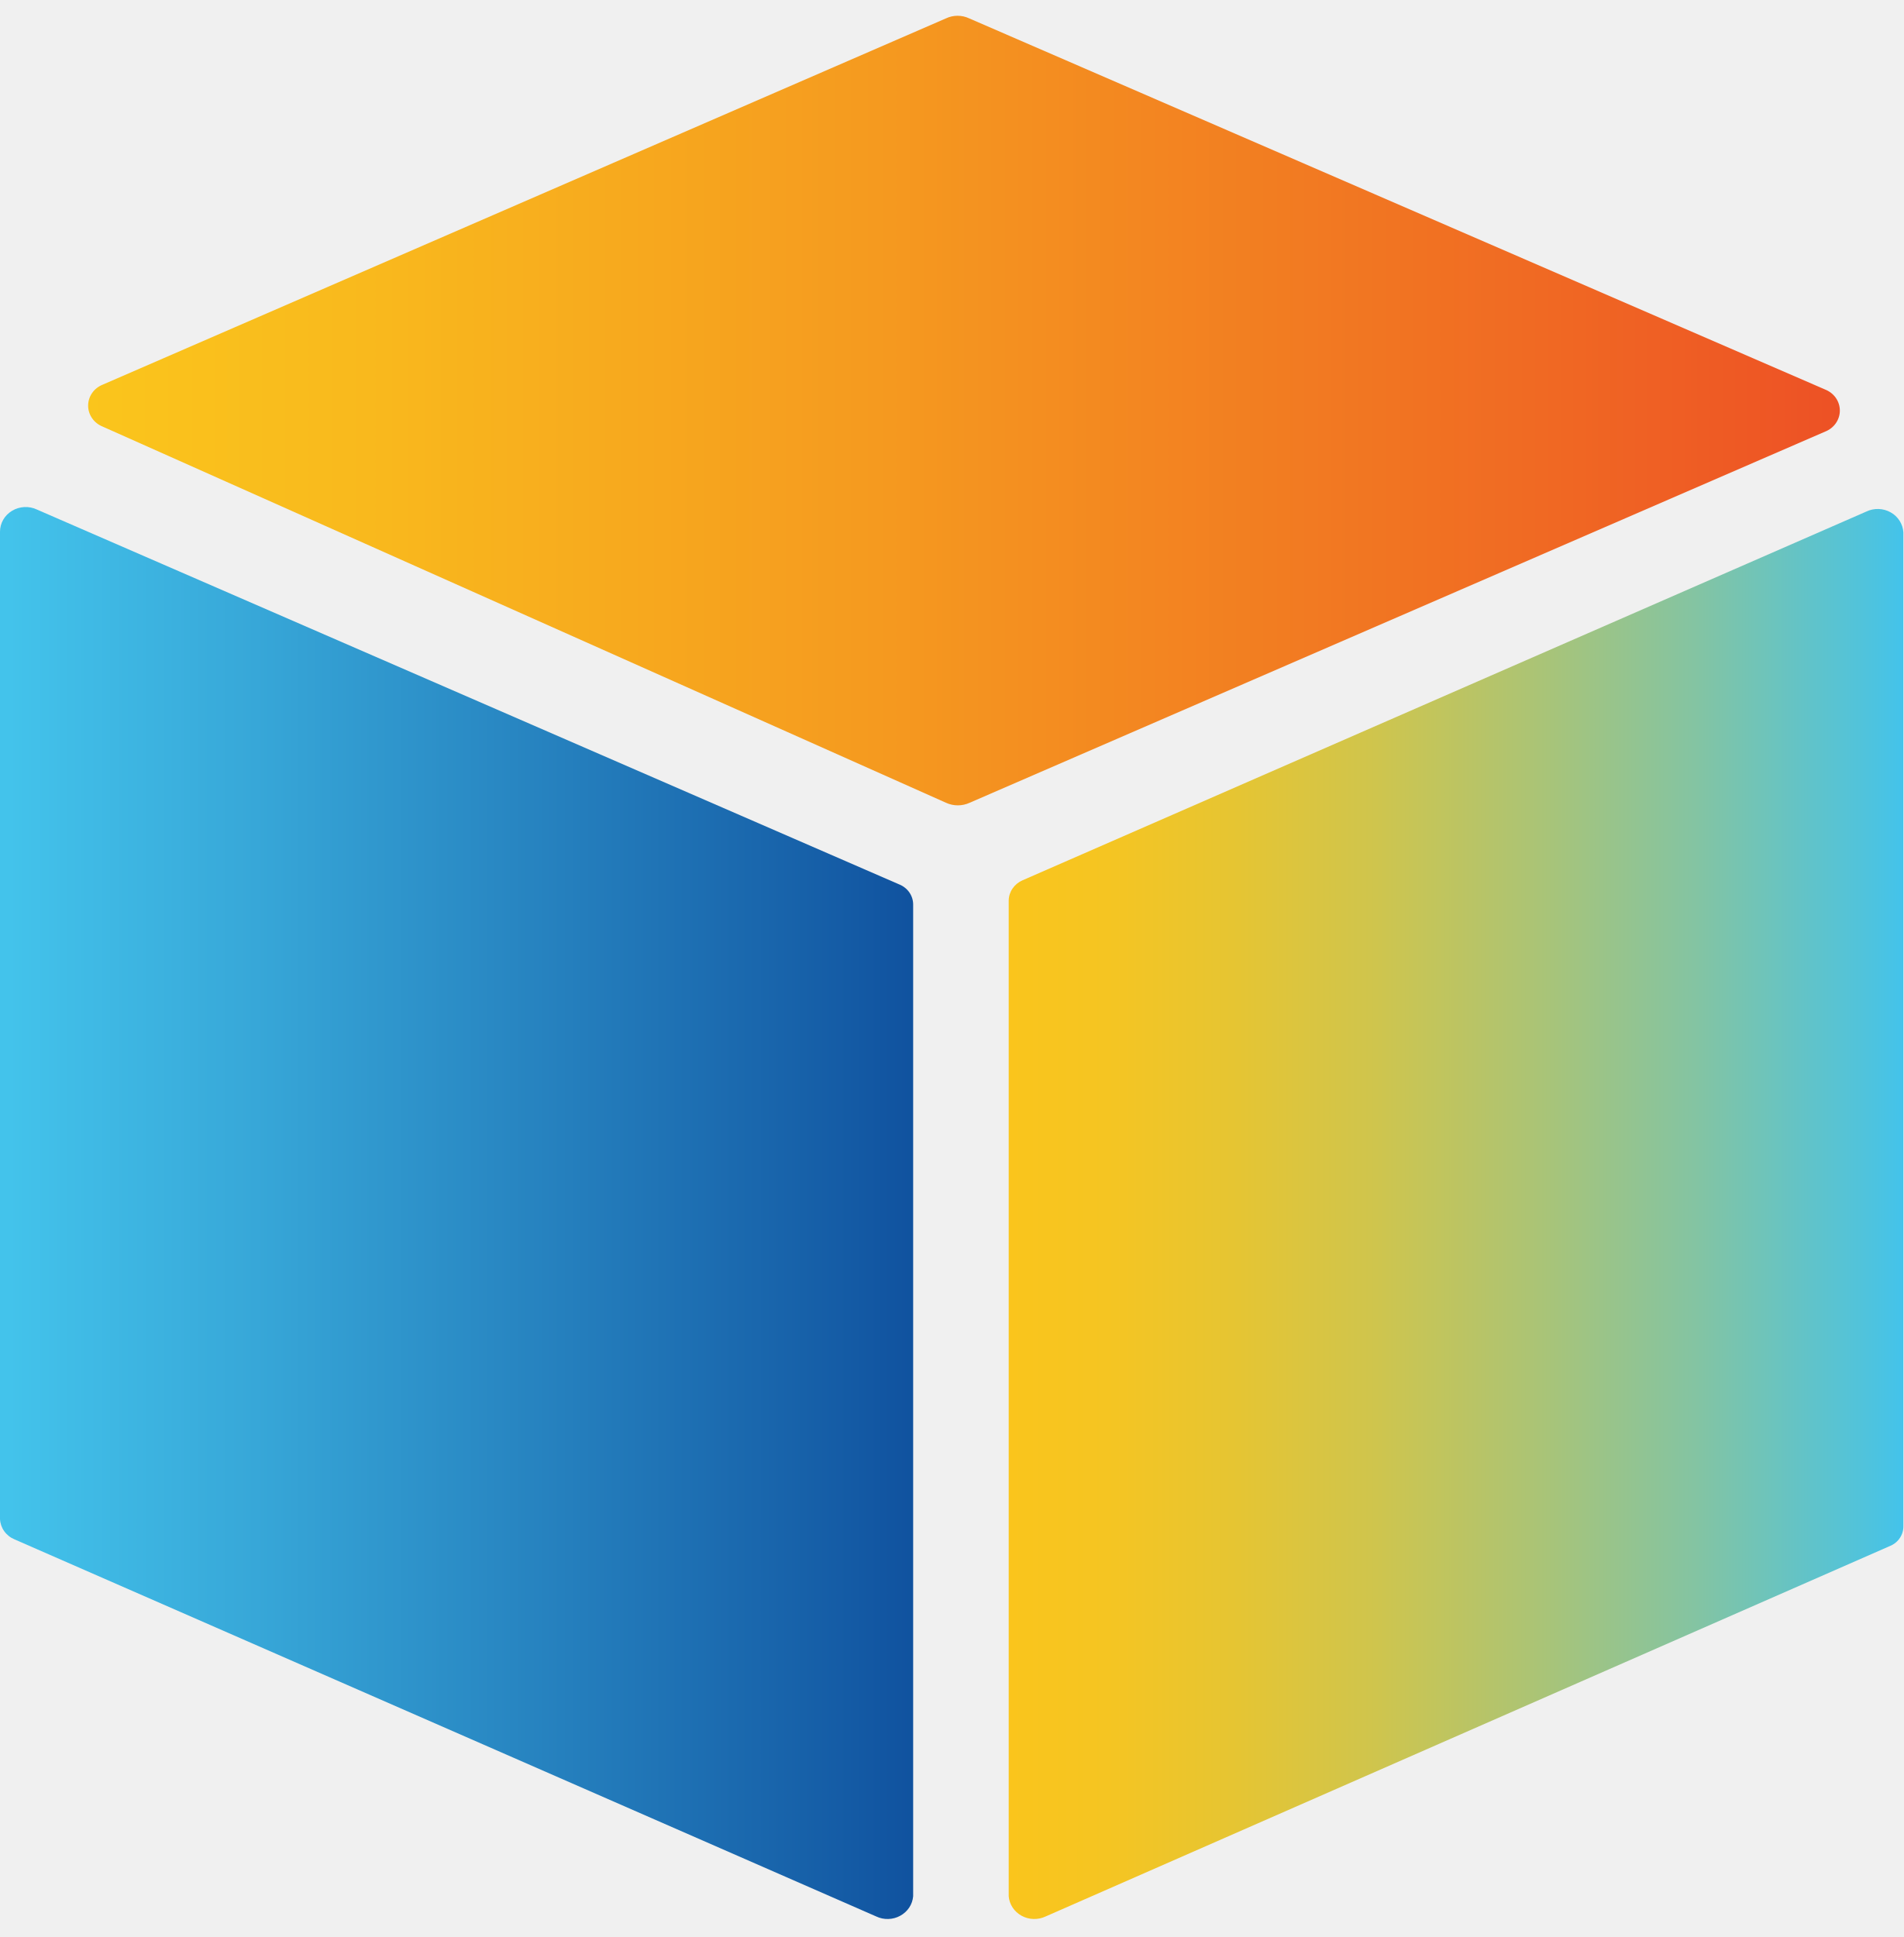
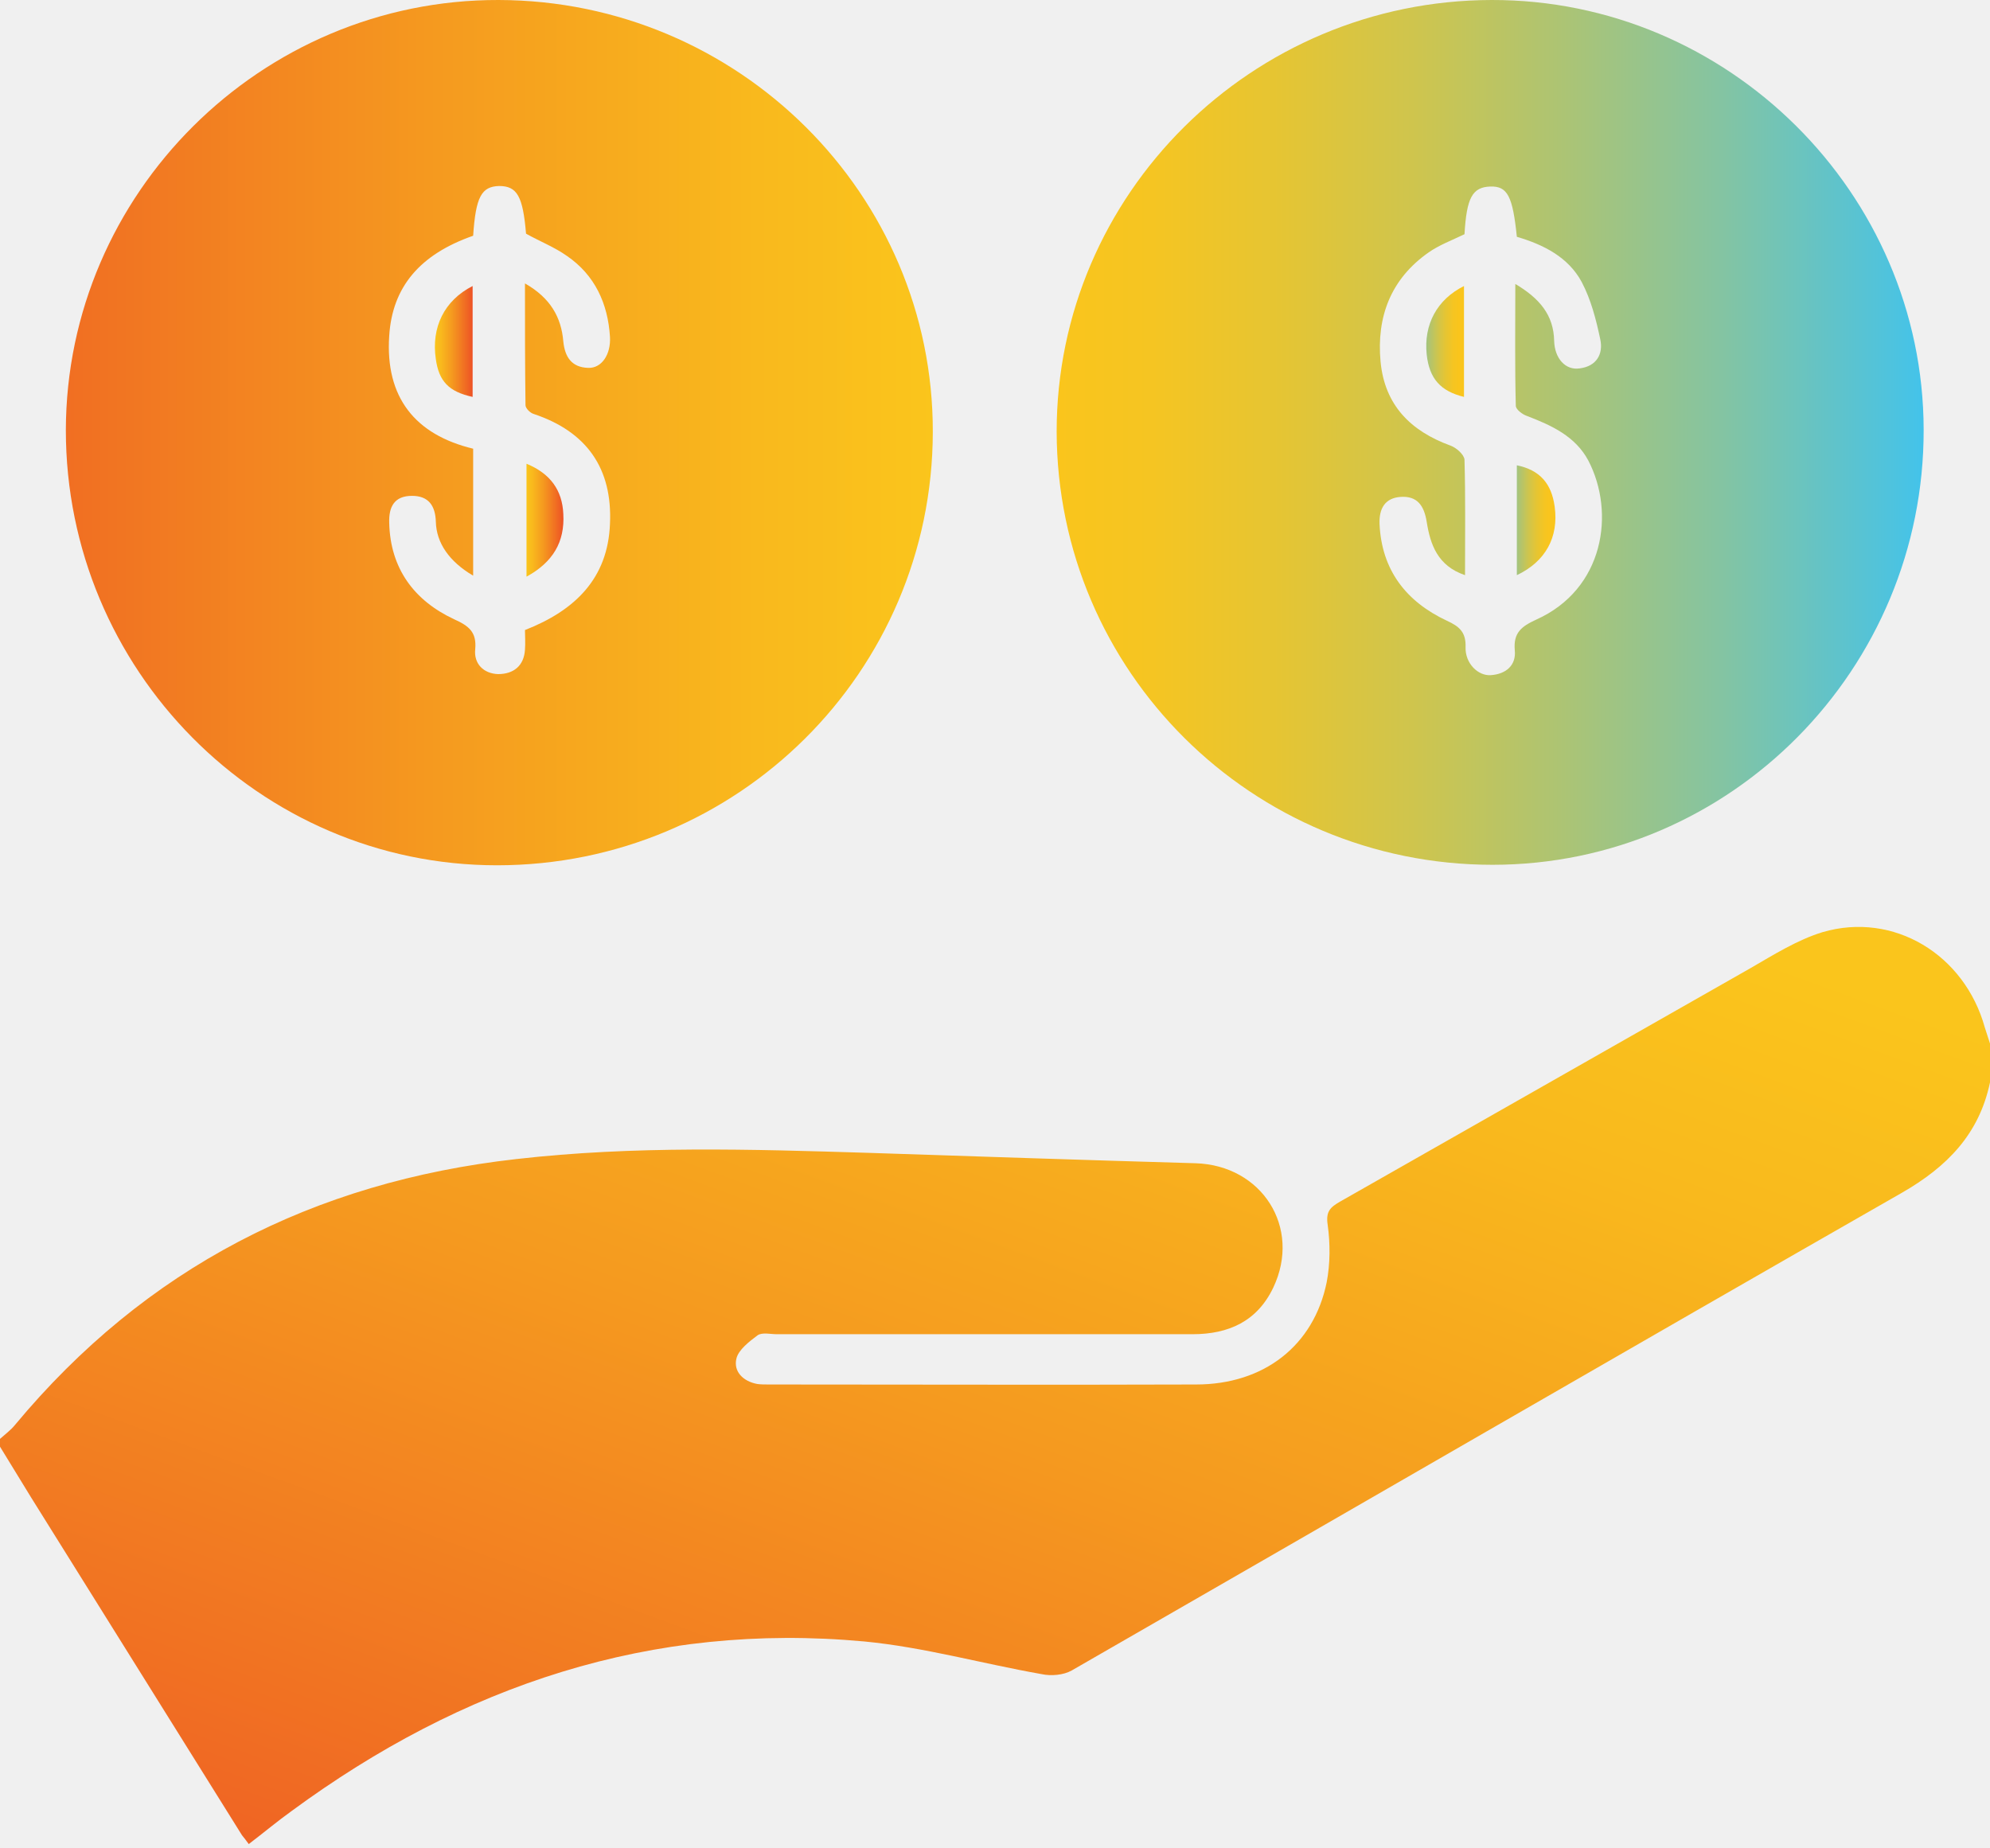
- <svg xmlns="http://www.w3.org/2000/svg" width="56" height="57" viewBox="0 0 56 57" fill="none">
-   <g clip-path="url(#clip0_641_1006)">
-     <path d="M1.5163e-06 15.648V44.701C0.006 44.829 0.048 44.952 0.123 45.057C0.198 45.163 0.302 45.246 0.423 45.297L25.779 56.395C25.89 56.448 26.012 56.474 26.136 56.47C26.259 56.467 26.38 56.434 26.487 56.375C26.595 56.316 26.685 56.233 26.752 56.133C26.818 56.033 26.857 55.918 26.867 55.8V26.616C26.867 26.487 26.826 26.361 26.751 26.255C26.675 26.149 26.568 26.067 26.444 26.02L1.088 14.995C0.973 14.94 0.845 14.915 0.717 14.921C0.588 14.928 0.464 14.965 0.355 15.031C0.246 15.096 0.156 15.187 0.094 15.295C0.032 15.403 -0 15.525 1.5163e-06 15.648Z" fill="url(#paint0_linear_641_1006)" />
-     <path d="M29.678 26.499V55.8C29.687 55.918 29.727 56.032 29.793 56.133C29.859 56.233 29.95 56.316 30.057 56.375C30.165 56.434 30.285 56.467 30.409 56.47C30.532 56.473 30.655 56.448 30.766 56.395L55.593 45.5C55.716 45.453 55.821 45.37 55.894 45.264C55.967 45.157 56.004 45.032 56.001 44.905V15.663C55.993 15.543 55.956 15.427 55.89 15.325C55.825 15.222 55.735 15.137 55.627 15.077C55.519 15.016 55.398 14.982 55.273 14.978C55.148 14.974 55.024 14.999 54.913 15.053L30.086 25.904C29.966 25.956 29.864 26.04 29.792 26.145C29.72 26.25 29.68 26.373 29.678 26.499Z" fill="url(#paint1_linear_641_1006)" />
-     <path d="M27.834 23.623L3.022 12.554C2.895 12.503 2.786 12.418 2.71 12.308C2.634 12.198 2.593 12.069 2.593 11.937C2.593 11.804 2.634 11.675 2.71 11.565C2.786 11.455 2.895 11.37 3.022 11.319L27.834 0.54C27.939 0.49 28.056 0.464 28.174 0.464C28.291 0.464 28.408 0.49 28.514 0.54L53.703 11.464C53.83 11.515 53.939 11.601 54.015 11.71C54.091 11.82 54.132 11.95 54.132 12.082C54.132 12.214 54.091 12.343 54.015 12.453C53.939 12.563 53.83 12.649 53.703 12.699L28.529 23.623C28.42 23.673 28.302 23.699 28.181 23.699C28.061 23.699 27.942 23.673 27.834 23.623Z" fill="url(#paint2_linear_641_1006)" />
-   </g>
+ <svg xmlns="http://www.w3.org/2000/svg" width="56" height="52" viewBox="0 0 56 52" fill="none">
+   <path d="M0 40.498C0.146 40.367 0.306 40.25 0.423 40.104C4.098 35.685 8.823 33.265 14.525 32.623C17.835 32.244 21.146 32.346 24.456 32.448C27.519 32.55 30.581 32.652 33.644 32.74C35.51 32.798 36.633 34.548 35.831 36.24C35.379 37.188 34.577 37.552 33.556 37.552C29.663 37.552 25.754 37.552 21.86 37.552C21.685 37.552 21.452 37.494 21.321 37.581C21.087 37.756 20.781 37.99 20.723 38.238C20.635 38.602 20.913 38.879 21.306 38.952C21.408 38.967 21.525 38.967 21.627 38.967C25.637 38.967 29.648 38.981 33.658 38.967C35.569 38.967 36.969 37.873 37.333 36.094C37.435 35.569 37.435 35 37.362 34.475C37.304 34.096 37.435 33.979 37.712 33.819C41.562 31.631 45.398 29.444 49.248 27.256C49.904 26.877 50.575 26.454 51.29 26.235C53.288 25.652 55.285 26.863 55.854 28.919C55.898 29.065 55.956 29.225 56 29.371C56 29.735 56 30.1 56 30.465C55.694 31.923 54.79 32.842 53.521 33.571C45.719 38.033 37.946 42.54 30.158 47.017C29.925 47.148 29.575 47.177 29.312 47.119C27.65 46.827 26.002 46.361 24.325 46.2C18.331 45.646 13.008 47.44 8.21 50.969C7.802 51.261 7.423 51.581 7 51.902C6.927 51.8 6.869 51.727 6.81 51.654C4.842 48.504 2.858 45.325 0.875 42.146C0.583 41.665 0.292 41.198 0 40.717C0 40.644 0 40.571 0 40.498Z" fill="url(#paint0_linear_857_10787)" />
+   <path d="M41.971 2.91768e-05C48.635 -0.015 54.119 5.44 54.133 12.09C54.148 18.827 48.708 24.34 42 24.34C35.233 24.34 29.75 18.9 29.735 12.148C29.735 5.469 35.219 0.015 41.971 2.91768e-05ZM41.212 6.592C40.848 6.767 40.498 6.898 40.206 7.102C39.142 7.846 38.733 8.91 38.85 10.179C38.967 11.404 39.696 12.133 40.819 12.542C40.979 12.6 41.198 12.79 41.212 12.935C41.242 14 41.227 15.065 41.227 16.188C40.454 15.925 40.25 15.327 40.148 14.685C40.075 14.233 39.885 13.956 39.419 13.985C38.967 14.015 38.806 14.321 38.821 14.744C38.879 16.042 39.565 16.931 40.717 17.471C41.067 17.631 41.256 17.792 41.242 18.215C41.227 18.667 41.592 19.031 41.956 19.002C42.379 18.973 42.671 18.725 42.627 18.302C42.583 17.806 42.817 17.631 43.225 17.442C45.15 16.581 45.456 14.423 44.698 12.965C44.333 12.279 43.662 11.973 42.977 11.71C42.846 11.667 42.671 11.535 42.656 11.433C42.627 10.31 42.642 9.202 42.642 7.992C43.327 8.4 43.721 8.867 43.735 9.596C43.75 10.092 44.056 10.427 44.45 10.369C44.931 10.31 45.121 9.96 45.033 9.552C44.917 8.998 44.771 8.429 44.508 7.933C44.129 7.233 43.429 6.883 42.685 6.665C42.569 5.527 42.423 5.235 41.942 5.25C41.431 5.265 41.271 5.571 41.212 6.592Z" fill="url(#paint1_linear_857_10787)" />
+   <path d="M14.03 2.91768e-05C20.782 0.015 26.265 5.469 26.25 12.162C26.236 18.915 20.753 24.354 13.986 24.354C7.292 24.354 1.853 18.842 1.853 12.104C1.867 5.44 7.35 -0.015 14.03 2.91768e-05ZM13.315 6.635C11.813 7.16 11.04 8.079 10.953 9.45C10.836 11.185 11.682 12.235 13.315 12.629C13.315 13.854 13.315 15.021 13.315 16.202C12.644 15.808 12.28 15.283 12.265 14.685C12.251 14.233 12.061 13.956 11.594 13.956C11.098 13.956 10.938 14.262 10.953 14.715C10.982 15.998 11.652 16.902 12.775 17.427C13.198 17.617 13.417 17.792 13.373 18.273C13.33 18.681 13.607 18.958 14.015 18.973C14.453 18.973 14.744 18.74 14.773 18.288C14.788 18.098 14.773 17.894 14.773 17.733C16.188 17.179 17.107 16.275 17.165 14.744C17.238 13.183 16.509 12.148 15.021 11.652C14.919 11.623 14.788 11.492 14.788 11.404C14.773 10.296 14.773 9.173 14.773 7.977C15.488 8.385 15.794 8.925 15.852 9.61C15.896 10.048 16.086 10.34 16.552 10.354C16.932 10.369 17.194 9.975 17.165 9.479C17.107 8.546 16.742 7.744 15.955 7.204C15.605 6.956 15.196 6.796 14.803 6.577C14.715 5.527 14.555 5.235 14.044 5.235C13.548 5.25 13.388 5.542 13.315 6.635Z" fill="url(#paint2_linear_857_10787)" />
+   <path d="M41.198 11.171C40.542 11.011 40.221 10.661 40.148 9.975C40.061 9.129 40.44 8.429 41.198 8.05C41.198 9.1 41.198 10.136 41.198 11.171Z" fill="url(#paint3_linear_857_10787)" />
+   <path d="M42.685 16.188C42.685 15.123 42.685 14.117 42.685 13.096C43.327 13.227 43.663 13.606 43.75 14.263C43.867 15.123 43.488 15.808 42.685 16.188Z" fill="url(#paint4_linear_857_10787)" />
+   <path d="M13.3 11.171C12.629 11.025 12.352 10.733 12.264 10.106C12.133 9.217 12.498 8.458 13.3 8.05C13.3 9.1 13.3 10.136 13.3 11.171Z" fill="url(#paint5_linear_857_10787)" />
+   <path d="M14.816 13.052C15.487 13.329 15.823 13.796 15.852 14.467C15.896 15.254 15.56 15.823 14.816 16.231C14.816 15.152 14.816 14.131 14.816 13.052Z" fill="url(#paint6_linear_857_10787)" />
  <defs>
-     <linearGradient id="paint0_linear_641_1006" x1="1.5163e-06" y1="35.724" x2="26.867" y2="35.724" gradientUnits="userSpaceOnUse">
-       <stop offset="0.01" stop-color="#43C3EB" />
-       <stop offset="0.28" stop-color="#37A7D8" />
-       <stop offset="0.88" stop-color="#1761A9" />
-       <stop offset="1" stop-color="#10529F" />
+     <linearGradient id="paint0_linear_857_10787" x1="43.25" y1="24.5" x2="28" y2="66" gradientUnits="userSpaceOnUse">
+       <stop stop-color="#FAC51C" />
+       <stop offset="0.16" stop-color="#F9B91D" />
+       <stop offset="0.45" stop-color="#F59A1F" />
+       <stop offset="0.83" stop-color="#F06923" />
+       <stop offset="1" stop-color="#ED5125" />
    </linearGradient>
-     <linearGradient id="paint1_linear_641_1006" x1="29.678" y1="35.724" x2="56.001" y2="35.724" gradientUnits="userSpaceOnUse">
+     <linearGradient id="paint1_linear_857_10787" x1="29.735" y1="12.17" x2="54.133" y2="12.17" gradientUnits="userSpaceOnUse">
      <stop stop-color="#FAC51C" />
      <stop offset="0.11" stop-color="#F5C522" />
      <stop offset="0.25" stop-color="#E6C532" />
      <stop offset="0.41" stop-color="#CFC54D" />
      <stop offset="0.58" stop-color="#ADC473" />
      <stop offset="0.77" stop-color="#83C4A3" />
      <stop offset="0.96" stop-color="#4FC3DD" />
      <stop offset="1" stop-color="#43C3EB" />
    </linearGradient>
-     <linearGradient id="paint2_linear_641_1006" x1="2.553" y1="12.089" x2="54.141" y2="12.089" gradientUnits="userSpaceOnUse">
+     <linearGradient id="paint2_linear_857_10787" x1="26.25" y1="10.573" x2="-4.739" y2="10.573" gradientUnits="userSpaceOnUse">
      <stop stop-color="#FAC51C" />
      <stop offset="0.16" stop-color="#F9B91D" />
      <stop offset="0.45" stop-color="#F59A1F" />
      <stop offset="0.83" stop-color="#F06923" />
      <stop offset="1" stop-color="#ED5125" />
    </linearGradient>
-     <clipPath id="clip0_641_1006">
-       <rect width="56" height="56" fill="white" transform="translate(0 0.467773)" />
-     </clipPath>
+     <linearGradient id="paint3_linear_857_10787" x1="41.052" y1="9.625" x2="39.594" y2="9.625" gradientUnits="userSpaceOnUse">
+       <stop stop-color="#FAC51C" />
+       <stop offset="0.11" stop-color="#F5C522" />
+       <stop offset="0.25" stop-color="#E6C532" />
+       <stop offset="0.41" stop-color="#CFC54D" />
+       <stop offset="0.58" stop-color="#ADC473" />
+       <stop offset="0.77" stop-color="#83C4A3" />
+       <stop offset="0.96" stop-color="#4FC3DD" />
+       <stop offset="1" stop-color="#43C3EB" />
+     </linearGradient>
+     <linearGradient id="paint4_linear_857_10787" x1="43.622" y1="14.656" x2="42.132" y2="14.656" gradientUnits="userSpaceOnUse">
+       <stop stop-color="#FAC51C" />
+       <stop offset="0.11" stop-color="#F5C522" />
+       <stop offset="0.25" stop-color="#E6C532" />
+       <stop offset="0.41" stop-color="#CFC54D" />
+       <stop offset="0.58" stop-color="#ADC473" />
+       <stop offset="0.77" stop-color="#83C4A3" />
+       <stop offset="0.96" stop-color="#4FC3DD" />
+       <stop offset="1" stop-color="#43C3EB" />
+     </linearGradient>
+     <linearGradient id="paint5_linear_857_10787" x1="12.238" y1="9.611" x2="13.3" y2="9.611" gradientUnits="userSpaceOnUse">
+       <stop stop-color="#FAC51C" />
+       <stop offset="0.16" stop-color="#F9B91D" />
+       <stop offset="0.45" stop-color="#F59A1F" />
+       <stop offset="0.83" stop-color="#F06923" />
+       <stop offset="1" stop-color="#ED5125" />
+     </linearGradient>
+     <linearGradient id="paint6_linear_857_10787" x1="14.816" y1="14.643" x2="15.856" y2="14.643" gradientUnits="userSpaceOnUse">
+       <stop stop-color="#FAC51C" />
+       <stop offset="0.16" stop-color="#F9B91D" />
+       <stop offset="0.45" stop-color="#F59A1F" />
+       <stop offset="0.83" stop-color="#F06923" />
+       <stop offset="1" stop-color="#ED5125" />
+     </linearGradient>
  </defs>
</svg>
